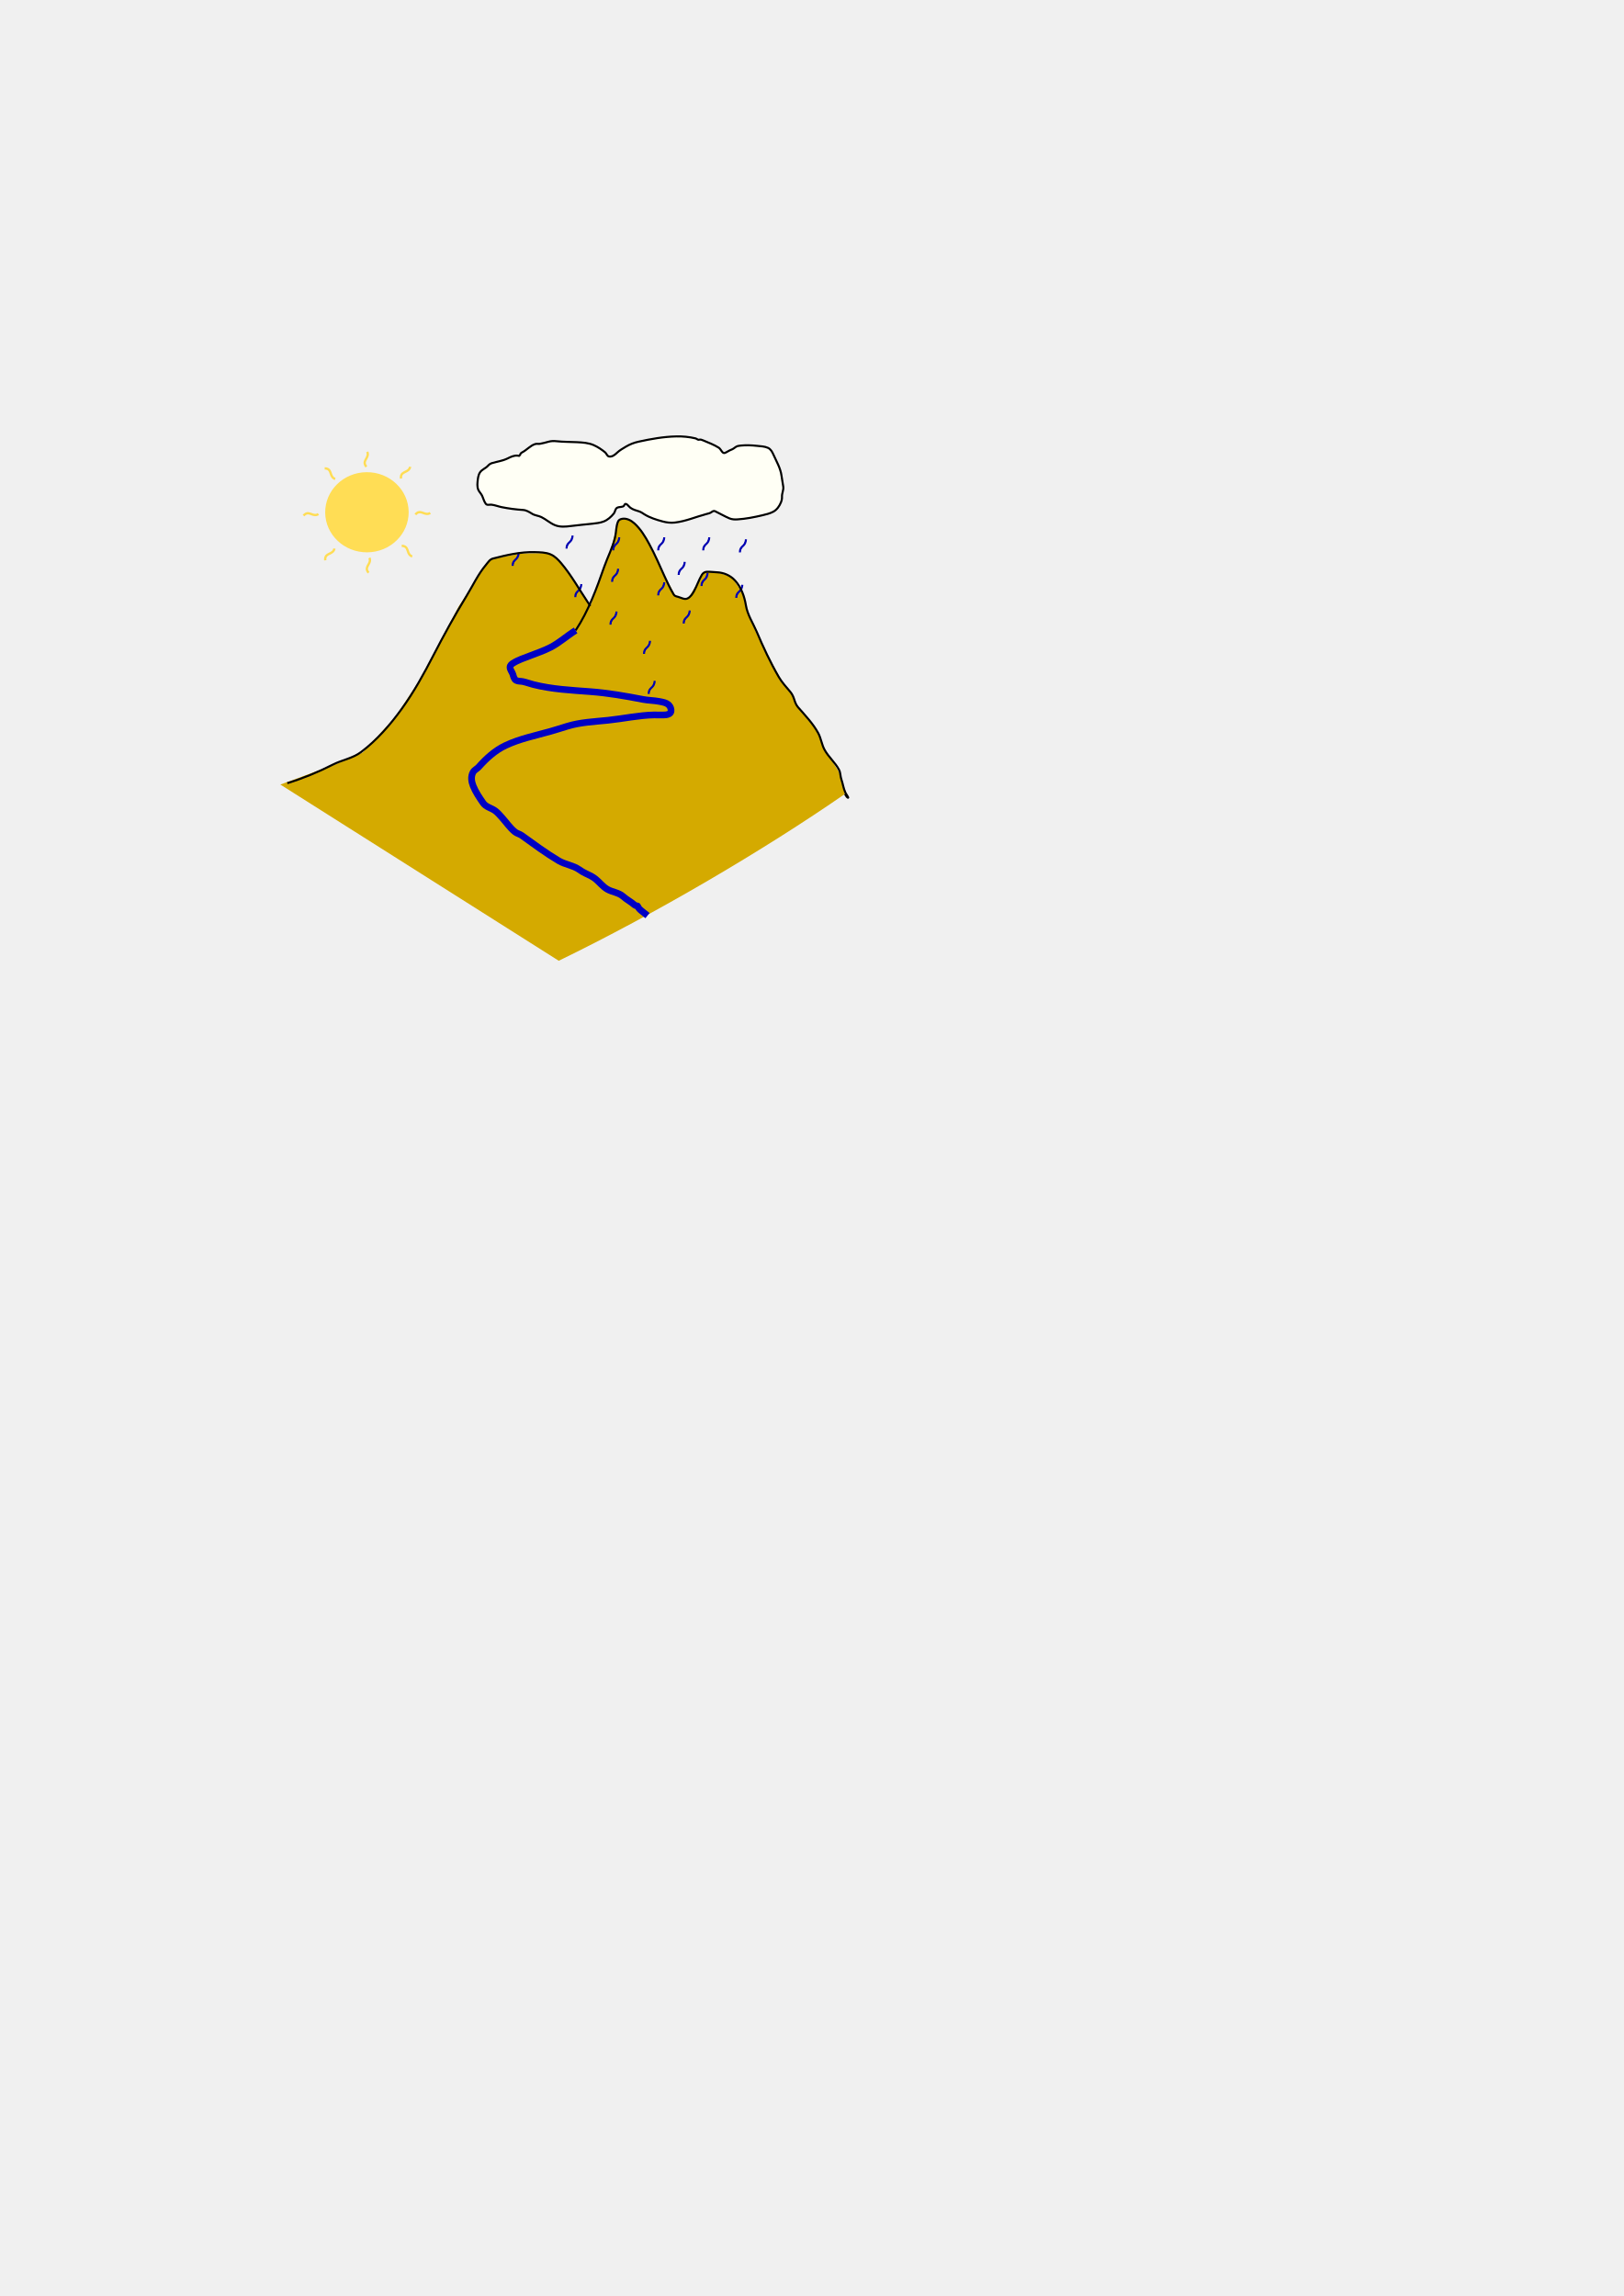
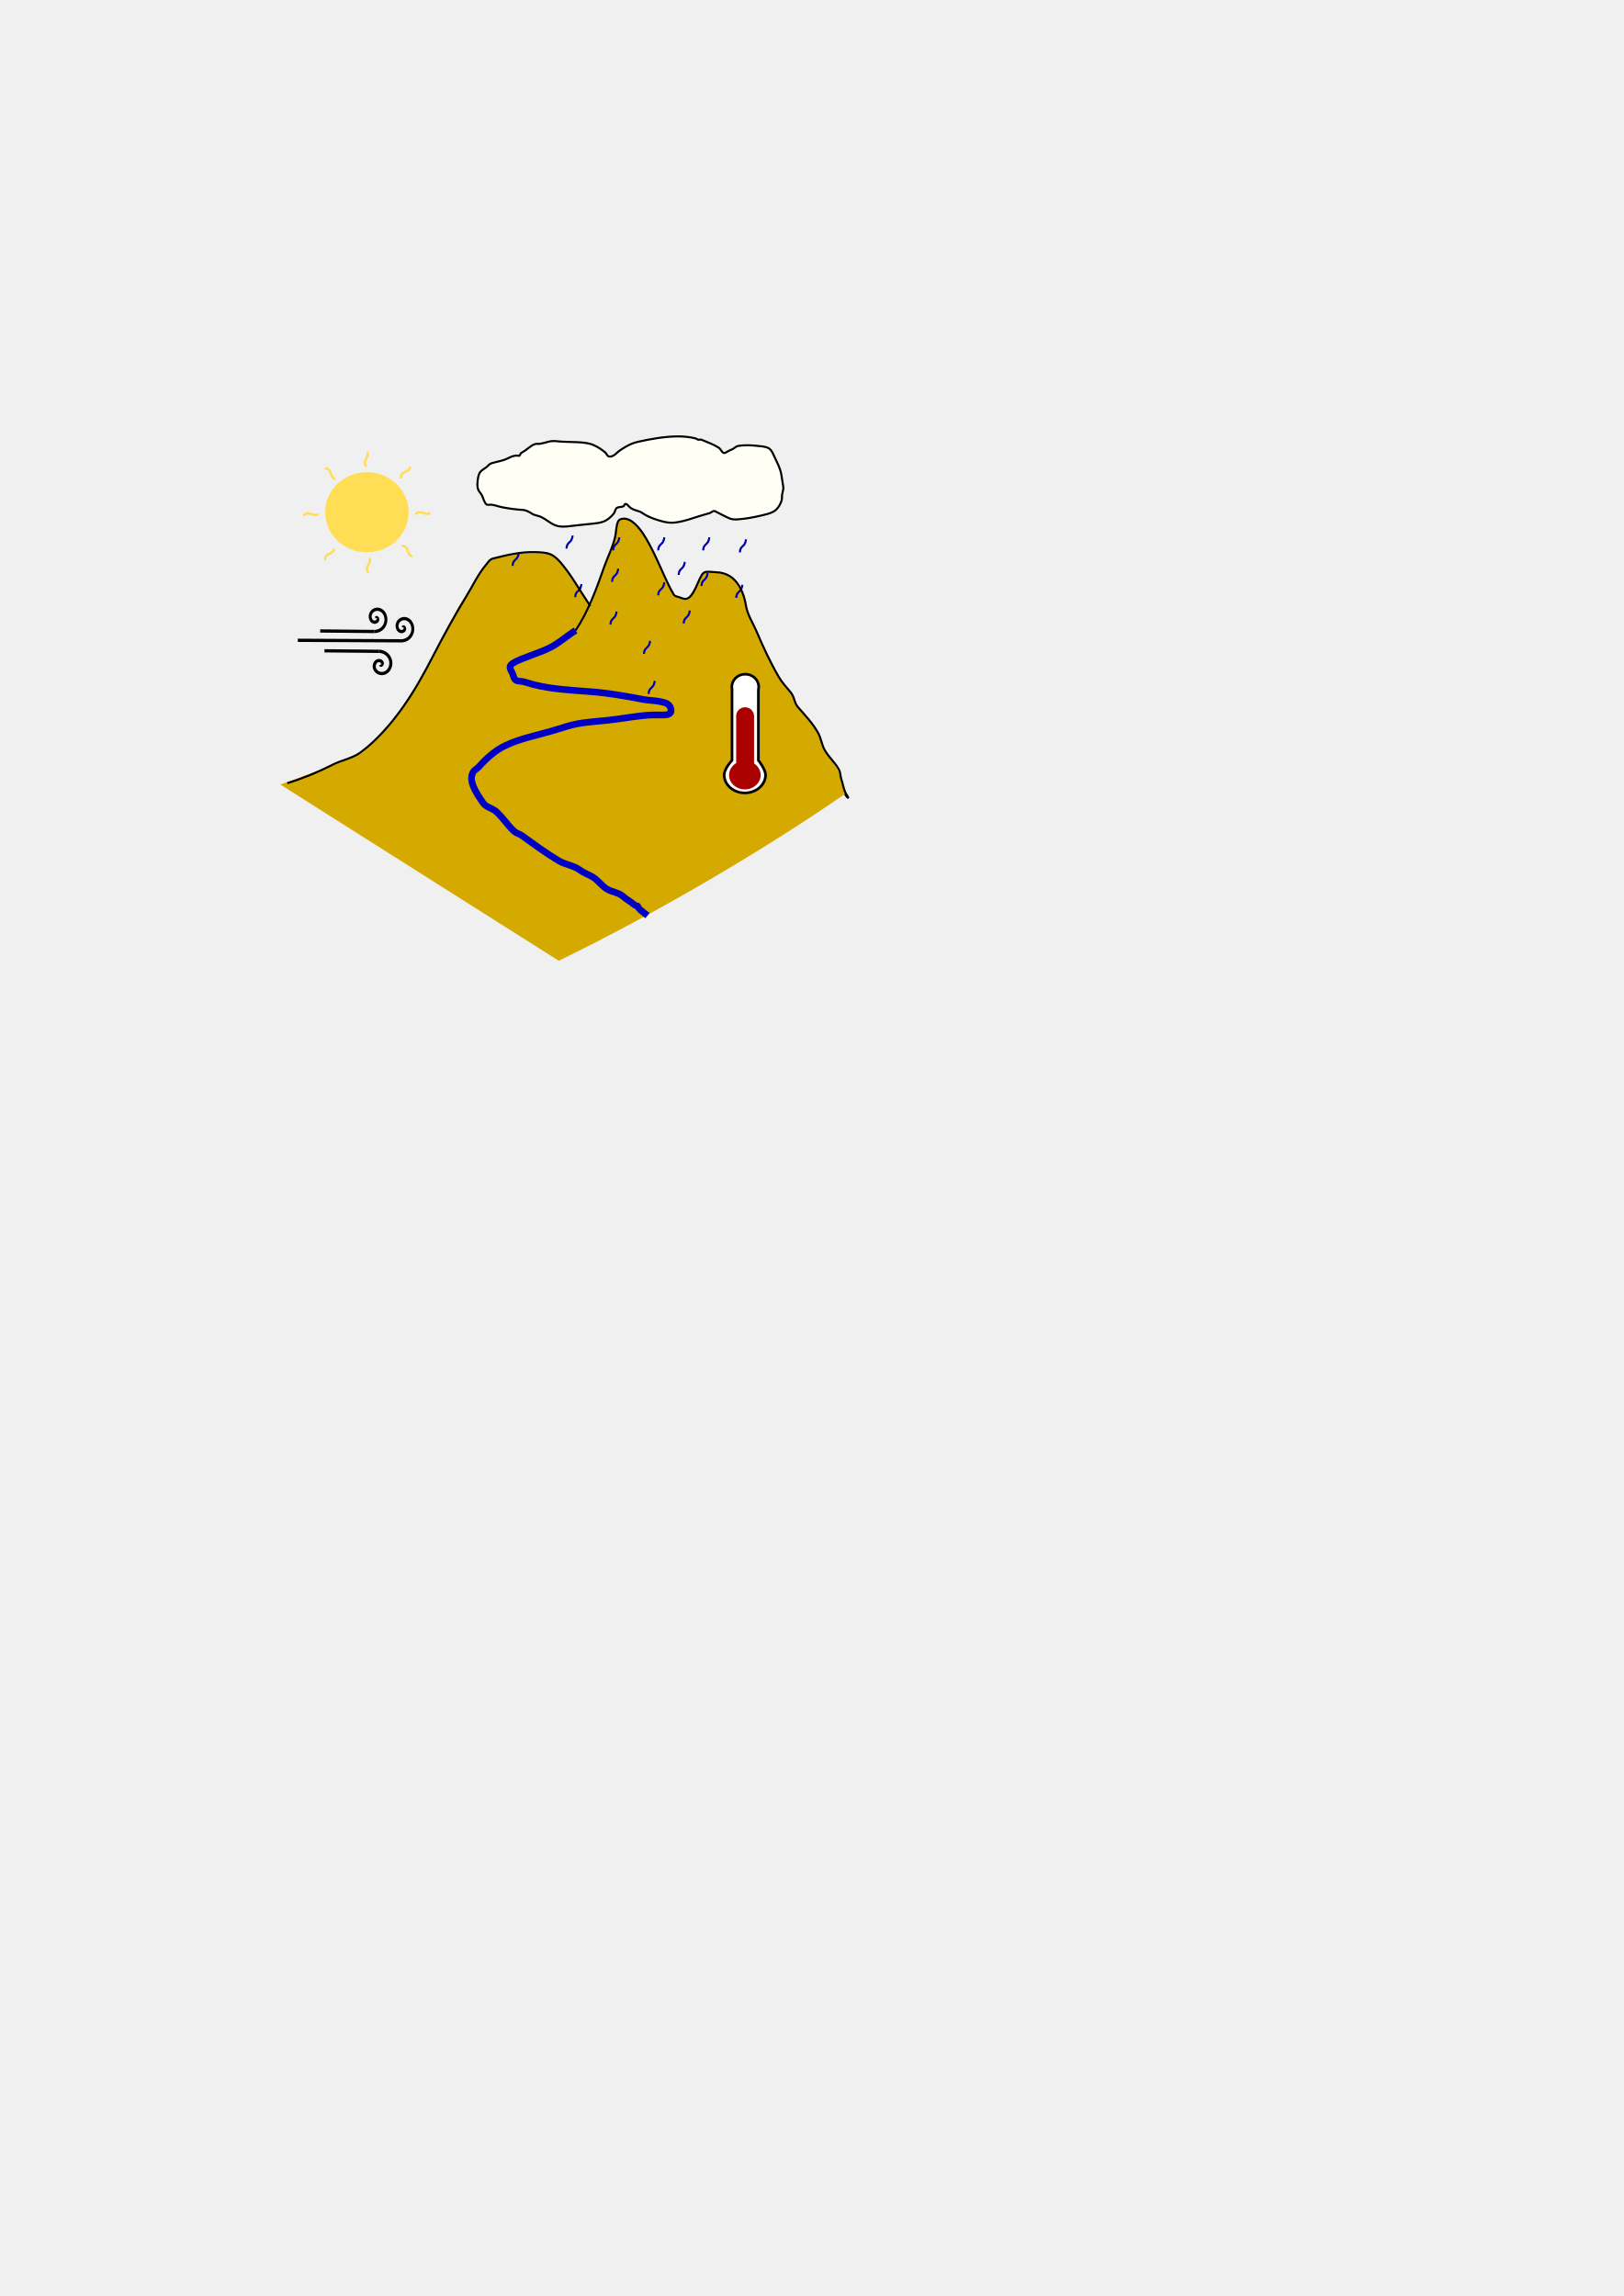
<svg xmlns="http://www.w3.org/2000/svg" width="210mm" height="297mm" viewBox="0 0 210 297" version="1.1" id="svg5">
  <defs id="defs2">
    </defs>
  <g id="layer2">
    <path style="fill:#d4aa00;fill-opacity:1;stroke:#000000;stroke-width:0;stroke-linecap:butt;stroke-linejoin:miter;stroke-miterlimit:4;stroke-dasharray:none;stroke-opacity:1" d="m 36.259,101.486 36.006,22.793 c 12.556,-6.099 26.627,-14.375 37.019,-21.582 l -0.788,-2.847 -2.159,-3.44 -0.598,-1.797 -2.805,-3.451 -0.476,-1.269 -1.311,-1.701 -3.161,-5.93 -1.374,-3.092 -0.368,-2.113 -1.618,-2.443 -1.934,-0.576 -1.589,-0.051 -1.987,3.238 -0.463,0.274 -1.295,-0.435 -1.463,-2.687 -2.094,-4.171 -0.897,-1.654 -1.41,-1.274 -1.096,-0.165 -0.45,0.355 -1.02,3.89 -2.565,7.012 -2.585,-4.019 -1.26,-1.698 -1.619,-1.111 -3.482,0.048 -4.105,0.782 -4.01,6.113 -5.037,9.511 -3.176,4.802 -4.183,4.541 -3.368,1.467 z" id="path5034" />
    <g id="g18353" transform="translate(-3.011102,6.708544)">
      <path style="opacity:1;fill:#ffdd55;fill-opacity:1;stroke:none;stroke-width:1.002;stroke-miterlimit:4;stroke-dasharray:none;stroke-opacity:1" id="path2674" d="m 50.431,54.371 a 5.397,5.184 0 0 1 5.434,5.145 5.397,5.184 0 0 1 -5.354,5.223 5.397,5.184 0 0 1 -5.441,-5.139 5.397,5.184 0 0 1 5.347,-5.229" />
      <path style="fill:none;stroke:#ffdd55;stroke-width:0.3;stroke-linecap:butt;stroke-linejoin:miter;stroke-miterlimit:4;stroke-dasharray:none;stroke-opacity:1" d="m 45.003,53.877 c 0.14,6.82e-4 0.283,0.021 0.409,0.087 0.095,0.05 0.172,0.128 0.228,0.219 0.078,0.127 0.121,0.272 0.169,0.413 0.047,0.141 0.099,0.283 0.189,0.403 0.07,0.094 0.166,0.168 0.274,0.214 0.029,0.013 0.059,0.023 0.09,0.033" id="path2943" />
      <path style="fill:none;stroke:#ffdd55;stroke-width:0.3;stroke-linecap:butt;stroke-linejoin:miter;stroke-miterlimit:4;stroke-dasharray:none;stroke-opacity:1" d="m 54.967,63.9 c 0.14,6.82e-4 0.283,0.021 0.409,0.087 0.095,0.05 0.172,0.128 0.228,0.219 0.078,0.127 0.121,0.272 0.169,0.413 0.047,0.141 0.099,0.283 0.189,0.403 0.07,0.094 0.166,0.168 0.274,0.214 0.029,0.013 0.059,0.023 0.09,0.033" id="path2943-2" />
      <path style="fill:none;stroke:#ffdd55;stroke-width:0.3;stroke-linecap:butt;stroke-linejoin:miter;stroke-miterlimit:4;stroke-dasharray:none;stroke-opacity:1" d="m 56.74,59.847 c 0.088,-0.109 0.194,-0.208 0.323,-0.265 0.098,-0.043 0.208,-0.054 0.314,-0.041 0.148,0.018 0.288,0.075 0.427,0.126 0.139,0.051 0.283,0.099 0.432,0.104 0.117,0.004 0.235,-0.025 0.338,-0.08 0.028,-0.015 0.055,-0.032 0.082,-0.05" id="path2943-2-9" />
      <path style="fill:none;stroke:#ffdd55;stroke-width:0.3;stroke-linecap:butt;stroke-linejoin:miter;stroke-miterlimit:4;stroke-dasharray:none;stroke-opacity:1" d="m 42.274,59.993 c 0.088,-0.109 0.194,-0.208 0.323,-0.265 0.098,-0.043 0.208,-0.054 0.314,-0.041 0.148,0.018 0.288,0.075 0.427,0.126 0.139,0.051 0.283,0.099 0.432,0.104 0.117,0.004 0.235,-0.025 0.338,-0.08 0.028,-0.015 0.055,-0.032 0.082,-0.05" id="path2943-2-9-3" />
      <path style="fill:none;stroke:#ffdd55;stroke-width:0.3;stroke-linecap:butt;stroke-linejoin:miter;stroke-miterlimit:4;stroke-dasharray:none;stroke-opacity:1" d="m 50.4,53.669 c -0.093,-0.104 -0.174,-0.225 -0.209,-0.362 -0.027,-0.104 -0.02,-0.214 0.01,-0.316 0.042,-0.143 0.121,-0.272 0.194,-0.401 0.073,-0.129 0.143,-0.263 0.173,-0.41 0.023,-0.115 0.014,-0.236 -0.024,-0.347 -0.01,-0.03 -0.022,-0.06 -0.036,-0.089" id="path2943-2-2" />
      <path style="fill:none;stroke:#ffdd55;stroke-width:0.3;stroke-linecap:butt;stroke-linejoin:miter;stroke-miterlimit:4;stroke-dasharray:none;stroke-opacity:1" d="m 54.872,55.193 c -0.017,-0.139 -0.015,-0.284 0.034,-0.417 0.037,-0.1 0.105,-0.187 0.188,-0.254 0.116,-0.094 0.254,-0.155 0.387,-0.22 0.133,-0.065 0.268,-0.135 0.375,-0.239 0.084,-0.082 0.145,-0.186 0.178,-0.299 0.009,-0.031 0.016,-0.062 0.021,-0.093" id="path2943-2-2-9" />
      <path style="fill:none;stroke:#ffdd55;stroke-width:0.3;stroke-linecap:butt;stroke-linejoin:miter;stroke-miterlimit:4;stroke-dasharray:none;stroke-opacity:1" d="m 45.078,65.773 c -0.017,-0.139 -0.015,-0.284 0.034,-0.417 0.037,-0.1 0.105,-0.187 0.188,-0.254 0.116,-0.094 0.254,-0.155 0.387,-0.22 0.133,-0.065 0.268,-0.135 0.375,-0.239 0.084,-0.082 0.145,-0.186 0.178,-0.299 0.009,-0.031 0.016,-0.062 0.021,-0.093" id="path2943-2-2-9-2" />
      <path style="fill:none;stroke:#ffdd55;stroke-width:0.3;stroke-linecap:butt;stroke-linejoin:miter;stroke-miterlimit:4;stroke-dasharray:none;stroke-opacity:1" d="m 50.681,67.379 c -0.093,-0.104 -0.174,-0.225 -0.209,-0.362 -0.027,-0.104 -0.02,-0.214 0.01,-0.316 0.042,-0.143 0.121,-0.272 0.194,-0.401 0.073,-0.129 0.143,-0.263 0.173,-0.41 0.023,-0.115 0.014,-0.236 -0.024,-0.347 -0.01,-0.03 -0.022,-0.06 -0.036,-0.089" id="path2943-2-2-7" />
    </g>
    <g id="g18028" transform="translate(0,4.233333)">
      <path style="fill:#000080;stroke:#0000b3;stroke-width:0.265;stroke-linecap:butt;stroke-linejoin:miter;stroke-miterlimit:4;stroke-dasharray:none;stroke-opacity:1" d="m 88.559,68.447 c -0.012,0.178 -0.046,0.358 -0.124,0.52 -0.051,0.105 -0.124,0.198 -0.206,0.28 -0.098,0.099 -0.209,0.188 -0.292,0.301 -0.069,0.095 -0.113,0.206 -0.136,0.321 -0.017,0.088 -0.024,0.178 -0.024,0.267" id="path2050-0" />
      <g id="g18017">
        <path style="fill:#000080;stroke:#0000b3;stroke-width:0.265;stroke-linecap:butt;stroke-linejoin:miter;stroke-miterlimit:4;stroke-dasharray:none;stroke-opacity:1" d="m 85.913,65.272 c -0.012,0.178 -0.046,0.358 -0.124,0.52 -0.051,0.105 -0.124,0.198 -0.206,0.28 -0.098,0.099 -0.209,0.188 -0.292,0.301 -0.069,0.095 -0.113,0.206 -0.136,0.321 -0.017,0.088 -0.024,0.178 -0.024,0.267" id="path2050-6" />
        <path style="fill:#000080;stroke:#0000b3;stroke-width:0.265;stroke-linecap:butt;stroke-linejoin:miter;stroke-miterlimit:4;stroke-dasharray:none;stroke-opacity:1" d="m 80.092,65.272 c -0.012,0.178 -0.046,0.358 -0.124,0.52 -0.051,0.105 -0.124,0.198 -0.206,0.28 -0.098,0.099 -0.209,0.188 -0.292,0.301 -0.069,0.095 -0.113,0.206 -0.136,0.321 -0.017,0.088 -0.024,0.178 -0.024,0.267" id="path2050-62" />
        <path style="fill:#000080;stroke:#0000b3;stroke-width:0.265;stroke-linecap:butt;stroke-linejoin:miter;stroke-miterlimit:4;stroke-dasharray:none;stroke-opacity:1" d="m 74.056,65.04 c -0.012,0.178 -0.046,0.358 -0.124,0.52 -0.051,0.105 -0.124,0.198 -0.206,0.28 -0.098,0.099 -0.209,0.188 -0.292,0.301 -0.069,0.095 -0.113,0.206 -0.136,0.321 -0.017,0.088 -0.024,0.178 -0.024,0.267" id="path2050-62-1-7" />
        <path style="fill:#000080;stroke:#0000b3;stroke-width:0.265;stroke-linecap:butt;stroke-linejoin:miter;stroke-miterlimit:4;stroke-dasharray:none;stroke-opacity:1" d="m 91.734,65.272 c -0.012,0.178 -0.046,0.358 -0.124,0.52 -0.051,0.105 -0.124,0.198 -0.206,0.28 -0.098,0.099 -0.209,0.188 -0.292,0.301 -0.069,0.095 -0.113,0.206 -0.136,0.321 -0.017,0.088 -0.024,0.178 -0.024,0.267" id="path2050-9" />
        <path style="fill:#000080;stroke:#0000b3;stroke-width:0.265;stroke-linecap:butt;stroke-linejoin:miter;stroke-miterlimit:4;stroke-dasharray:none;stroke-opacity:1" d="m 96.479,65.529 c -0.012,0.178 -0.046,0.358 -0.124,0.52 -0.051,0.105 -0.124,0.198 -0.206,0.28 -0.098,0.099 -0.209,0.188 -0.292,0.301 -0.069,0.095 -0.113,0.206 -0.136,0.321 -0.017,0.088 -0.024,0.178 -0.024,0.267" id="path2050-2-1-4" />
        <path style="fill:#000080;stroke:#0000b3;stroke-width:0.265;stroke-linecap:butt;stroke-linejoin:miter;stroke-miterlimit:4;stroke-dasharray:none;stroke-opacity:1" d="m 75.186,71.324 c -0.012,0.178 -0.046,0.358 -0.124,0.52 -0.051,0.105 -0.124,0.198 -0.206,0.28 -0.098,0.099 -0.209,0.188 -0.292,0.301 -0.069,0.095 -0.113,0.206 -0.136,0.321 -0.017,0.088 -0.024,0.178 -0.024,0.267" id="path2050-2-1-3" />
        <path style="fill:#000080;stroke:#0000b3;stroke-width:0.265;stroke-linecap:butt;stroke-linejoin:miter;stroke-miterlimit:4;stroke-dasharray:none;stroke-opacity:1" d="m 67.083,67.277 c -0.012,0.178 -0.046,0.358 -0.124,0.52 -0.051,0.105 -0.124,0.198 -0.206,0.28 -0.098,0.099 -0.209,0.188 -0.292,0.301 -0.069,0.095 -0.113,0.206 -0.136,0.321 -0.017,0.088 -0.024,0.178 -0.024,0.267" id="path2050-2-1-3-7" />
      </g>
    </g>
    <g id="g18008" transform="translate(-2.116667,3.175)">
      <path style="fill:#000080;stroke:#0000b3;stroke-width:0.265;stroke-linecap:butt;stroke-linejoin:miter;stroke-miterlimit:4;stroke-dasharray:none;stroke-opacity:1" d="m 98.125,72.473 c -0.012,0.178 -0.046,0.358 -0.124,0.52 -0.051,0.105 -0.124,0.198 -0.206,0.28 -0.098,0.099 -0.209,0.188 -0.292,0.301 -0.069,0.095 -0.113,0.206 -0.136,0.321 -0.017,0.088 -0.024,0.178 -0.024,0.267" id="path2050" />
      <path style="fill:#000080;stroke:#0000b3;stroke-width:0.265;stroke-linecap:butt;stroke-linejoin:miter;stroke-miterlimit:4;stroke-dasharray:none;stroke-opacity:1" d="m 82.066,70.398 c -0.012,0.178 -0.046,0.358 -0.124,0.52 -0.051,0.105 -0.124,0.198 -0.206,0.28 -0.098,0.099 -0.209,0.188 -0.292,0.301 -0.069,0.095 -0.113,0.206 -0.136,0.321 -0.017,0.088 -0.024,0.178 -0.024,0.267" id="path2050-1" />
      <path style="fill:#000080;stroke:#0000b3;stroke-width:0.265;stroke-linecap:butt;stroke-linejoin:miter;stroke-miterlimit:4;stroke-dasharray:none;stroke-opacity:1" d="m 88.03,72.151 c -0.012,0.178 -0.046,0.358 -0.124,0.52 -0.051,0.105 -0.124,0.198 -0.206,0.28 -0.098,0.099 -0.209,0.188 -0.292,0.301 -0.069,0.095 -0.113,0.206 -0.136,0.321 -0.017,0.088 -0.024,0.178 -0.024,0.267" id="path2050-2" />
      <path style="fill:#000080;stroke:#0000b3;stroke-width:0.265;stroke-linecap:butt;stroke-linejoin:miter;stroke-miterlimit:4;stroke-dasharray:none;stroke-opacity:1" d="m 91.325,75.797 c -0.012,0.178 -0.046,0.358 -0.124,0.52 -0.051,0.105 -0.124,0.198 -0.206,0.28 -0.098,0.099 -0.209,0.188 -0.292,0.301 -0.069,0.095 -0.113,0.206 -0.136,0.321 -0.017,0.088 -0.024,0.178 -0.024,0.267" id="path2050-2-1" />
      <path style="fill:#000080;stroke:#0000b3;stroke-width:0.265;stroke-linecap:butt;stroke-linejoin:miter;stroke-miterlimit:4;stroke-dasharray:none;stroke-opacity:1" d="m 86.19,79.719 c -0.012,0.178 -0.046,0.358 -0.124,0.52 -0.051,0.105 -0.124,0.198 -0.206,0.28 -0.098,0.099 -0.209,0.188 -0.292,0.301 -0.069,0.095 -0.113,0.206 -0.136,0.321 -0.017,0.088 -0.024,0.178 -0.024,0.267" id="path2050-2-1-9" />
      <path style="fill:#000080;stroke:#0000b3;stroke-width:0.265;stroke-linecap:butt;stroke-linejoin:miter;stroke-miterlimit:4;stroke-dasharray:none;stroke-opacity:1" d="m 93.63,70.941 c -0.012,0.178 -0.046,0.358 -0.124,0.52 -0.051,0.105 -0.124,0.198 -0.206,0.28 -0.098,0.099 -0.209,0.188 -0.292,0.301 -0.069,0.095 -0.113,0.206 -0.136,0.321 -0.017,0.088 -0.024,0.178 -0.024,0.267" id="path2050-2-1-1" />
      <path style="fill:#000080;stroke:#0000b3;stroke-width:0.265;stroke-linecap:butt;stroke-linejoin:miter;stroke-miterlimit:4;stroke-dasharray:none;stroke-opacity:1" d="m 86.794,84.898 c -0.012,0.178 -0.046,0.358 -0.124,0.52 -0.051,0.105 -0.124,0.198 -0.206,0.28 -0.098,0.099 -0.209,0.188 -0.292,0.301 -0.069,0.095 -0.113,0.206 -0.136,0.321 -0.017,0.088 -0.024,0.178 -0.024,0.267" id="path2050-2-1-5" />
      <path style="fill:#000080;stroke:#0000b3;stroke-width:0.265;stroke-linecap:butt;stroke-linejoin:miter;stroke-miterlimit:4;stroke-dasharray:none;stroke-opacity:1" d="m 81.855,75.932 c -0.012,0.178 -0.046,0.358 -0.124,0.52 -0.051,0.105 -0.124,0.198 -0.206,0.28 -0.098,0.099 -0.209,0.188 -0.292,0.301 -0.069,0.095 -0.113,0.206 -0.136,0.321 -0.017,0.088 -0.024,0.178 -0.024,0.267" id="path2050-2-1-47" />
    </g>
    <path style="fill:none;stroke:#000000;stroke-width:0.265px;stroke-linecap:butt;stroke-linejoin:miter;stroke-opacity:1" d="m 74.45,81.545 c 1.674,-2.529 2.703,-5.404 3.702,-8.247 0.447,-1.273 1.091,-2.484 1.398,-3.798 0.157,-0.671 0.109,-1.386 0.381,-2.034 0.085,-0.203 0.287,-0.305 0.496,-0.348 0.6,-0.123 1.187,0.192 1.62,0.582 0.814,0.736 1.388,1.692 1.907,2.647 0.731,1.345 1.343,2.75 1.969,4.145 0.367,0.819 0.746,1.635 1.208,2.408 0.124,0.208 0.319,0.236 0.565,0.304 0.397,0.109 0.841,0.395 1.227,0.207 0.395,-0.192 0.638,-0.588 0.844,-0.959 0.376,-0.678 0.603,-1.428 1.006,-2.093 0.137,-0.226 0.367,-0.39 0.643,-0.4 0.431,-0.016 0.858,0.052 1.289,0.068 0.885,0.034 1.762,0.402 2.361,1.066 0.8,0.886 1.217,2.055 1.405,3.209 0.199,1.222 0.903,2.267 1.382,3.387 0.859,2.009 1.774,4.001 2.875,5.89 0.412,0.707 0.974,1.304 1.495,1.929 0.233,0.279 0.386,0.608 0.494,0.955 0.113,0.362 0.241,0.723 0.498,1.02 0.922,1.063 1.92,2.092 2.598,3.327 0.375,0.683 0.453,1.479 0.827,2.169 0.511,0.944 1.38,1.655 1.877,2.602 0.2,0.381 0.158,0.826 0.3,1.231 0.195,0.557 0.264,1.146 0.509,1.694 0.101,0.226 0.54,0.797 0.325,0.679 -0.183,-0.101 -0.249,-0.328 -0.369,-0.488" id="path13608" />
    <path style="fill:none;stroke:#000000;stroke-width:0.265px;stroke-linecap:butt;stroke-linejoin:miter;stroke-opacity:1" d="m 37.157,101.308 c 2.022,-0.622 3.982,-1.43 5.871,-2.392 1.2,-0.611 2.594,-0.821 3.684,-1.644 2.038,-1.54 3.73,-3.49 5.224,-5.55 1.58,-2.179 2.878,-4.545 4.109,-6.934 1.34,-2.6 2.75,-5.162 4.274,-7.666 0.828,-1.361 1.505,-2.832 2.531,-4.056 0.258,-0.308 0.498,-0.714 0.899,-0.815 1.771,-0.448 3.579,-0.884 5.417,-0.829 0.683,0.02 1.396,0.019 2.028,0.283 0.577,0.241 1.018,0.711 1.412,1.179 1.291,1.531 2.263,3.292 3.373,4.951 0.122,0.183 0.245,0.365 0.382,0.537" id="path13087" />
  </g>
  <g id="layer1">
    <path style="fill:none;stroke:#0000c4;stroke-width:0.865;stroke-linecap:butt;stroke-linejoin:miter;stroke-opacity:1;stroke-miterlimit:4;stroke-dasharray:none" d="m 74.45,81.545 c -1.105,0.689 -2.077,1.588 -3.234,2.187 -0.846,0.438 -1.753,0.737 -2.638,1.083 -0.754,0.294 -1.539,0.539 -2.225,0.973 -0.182,0.115 -0.382,0.264 -0.387,0.508 -0.008,0.343 0.251,0.593 0.357,0.908 0.098,0.291 0.156,0.668 0.446,0.813 0.271,0.135 0.586,0.088 0.876,0.152 0.452,0.1 0.885,0.267 1.334,0.381 2.407,0.609 4.898,0.73 7.363,0.916 2.293,0.173 4.557,0.567 6.826,1.008 0.683,0.133 1.385,0.125 2.068,0.255 0.451,0.086 0.964,0.153 1.29,0.498 0.193,0.204 0.297,0.506 0.258,0.782 -0.042,0.303 -0.372,0.424 -0.638,0.454 -0.513,0.059 -1.029,0.005 -1.545,0.016 -2.003,0.042 -3.964,0.482 -5.951,0.689 -1.769,0.184 -3.574,0.25 -5.282,0.775 -0.714,0.22 -1.425,0.45 -2.144,0.654 -1.963,0.557 -3.988,0.958 -5.844,1.835 -1.356,0.641 -2.478,1.667 -3.475,2.788 -0.222,0.249 -0.554,0.369 -0.726,0.679 -0.301,0.543 -0.207,1.204 0.015,1.759 0.321,0.798 0.805,1.513 1.293,2.214 0.361,0.519 1.028,0.635 1.52,0.981 0.343,0.241 0.611,0.569 0.892,0.876 0.571,0.626 1.045,1.353 1.706,1.884 0.26,0.209 0.597,0.26 0.872,0.458 1.571,1.131 3.128,2.291 4.794,3.277 0.829,0.491 1.85,0.586 2.638,1.137 0.276,0.193 0.561,0.373 0.869,0.512 0.443,0.2 0.885,0.41 1.264,0.722 0.516,0.424 0.921,0.976 1.511,1.315 0.652,0.374 1.471,0.419 2.044,0.933 0.461,0.414 1.035,0.691 1.492,1.111 0.105,0.096 0.408,0.096 0.415,0.142 0.039,0.253 0.261,0.425 0.443,0.582 0.257,0.223 0.534,0.422 0.799,0.635" id="path13616" />
    <path style="fill:#fffff5;fill-opacity:1;stroke:#000000;stroke-width:0.265px;stroke-linecap:butt;stroke-linejoin:miter;stroke-opacity:1" d="m 67.233,58.986 c 0.012,-0.185 0.097,-0.37 0.274,-0.457 0.613,-0.301 1.055,-0.882 1.719,-1.09 0.19,-0.06 0.392,0.004 0.584,-0.027 0.388,-0.062 0.767,-0.173 1.146,-0.277 0.33,-0.091 0.673,-0.1 1.013,-0.062 0.877,0.096 1.76,0.083 2.639,0.125 0.743,0.035 1.51,0.084 2.196,0.389 0.53,0.236 1.013,0.562 1.458,0.927 0.199,0.163 0.25,0.508 0.538,0.542 0.404,0.049 0.738,-0.237 1.01,-0.496 0.339,-0.321 0.75,-0.547 1.146,-0.786 0.506,-0.305 1.063,-0.516 1.643,-0.643 1.598,-0.35 3.22,-0.641 4.857,-0.679 0.835,-0.02 1.672,0.059 2.493,0.254 0.162,0.038 0.305,0.22 0.464,0.172 0.196,-0.059 0.381,0.026 0.559,0.101 0.675,0.287 1.372,0.542 1.991,0.938 0.293,0.187 0.462,0.806 0.79,0.672 0.284,-0.116 0.535,-0.311 0.823,-0.415 0.22,-0.079 0.345,-0.191 0.592,-0.363 0.185,-0.128 0.432,-0.153 0.654,-0.175 0.694,-0.069 1.396,-0.039 2.087,0.037 0.479,0.053 0.983,0.06 1.423,0.263 0.352,0.163 0.545,0.528 0.695,0.864 0.401,0.897 0.925,1.77 1.053,2.756 0.061,0.469 0.157,0.923 0.223,1.405 0.06,0.443 -0.193,0.861 -0.165,1.304 0.016,0.251 -0.045,0.494 -0.139,0.728 -0.201,0.496 -0.537,0.966 -1.007,1.209 -0.441,0.228 -0.93,0.345 -1.411,0.457 -1.044,0.243 -2.102,0.455 -3.173,0.524 -0.355,0.023 -0.718,0.019 -1.056,-0.125 -0.647,-0.274 -1.251,-0.634 -1.883,-0.939 -0.169,-0.081 -0.34,0.05 -0.471,0.142 -0.189,0.133 -0.417,0.174 -0.637,0.232 -1.363,0.361 -2.675,0.944 -4.088,1.102 -0.528,0.059 -1.06,-0.004 -1.571,-0.143 -0.813,-0.22 -1.633,-0.474 -2.353,-0.918 -0.217,-0.134 -0.419,-0.292 -0.667,-0.375 -0.394,-0.131 -0.804,-0.222 -1.151,-0.479 -0.225,-0.167 -0.533,-0.668 -0.728,-0.442 -0.078,0.09 -0.067,0.223 -0.243,0.284 -0.294,0.102 -0.715,0.017 -0.892,0.297 -0.122,0.193 -0.14,0.433 -0.289,0.616 -0.352,0.433 -0.789,0.824 -1.305,1.025 -0.471,0.183 -0.982,0.23 -1.48,0.286 -0.916,0.103 -1.834,0.174 -2.748,0.296 -0.687,0.092 -1.416,0.159 -2.076,-0.113 -0.634,-0.261 -1.146,-0.747 -1.758,-1.045 -0.381,-0.185 -0.818,-0.195 -1.189,-0.425 -0.361,-0.223 -0.735,-0.464 -1.173,-0.493 -0.926,-0.06 -1.848,-0.18 -2.759,-0.363 -0.441,-0.088 -0.865,-0.262 -1.31,-0.318 -0.248,-0.031 -0.59,0.108 -0.75,-0.116 -0.177,-0.247 -0.289,-0.537 -0.387,-0.823 -0.093,-0.27 -0.251,-0.507 -0.428,-0.727 -0.275,-0.344 -0.298,-0.81 -0.257,-1.229 0.043,-0.445 0.077,-0.928 0.333,-1.301 0.259,-0.377 0.729,-0.505 1.028,-0.847 0.139,-0.159 0.313,-0.278 0.521,-0.339 0.675,-0.198 1.384,-0.291 2.023,-0.607 0.391,-0.193 0.805,-0.395 1.258,-0.36 0.105,0.008 0.21,0.026 0.313,0.049" id="path964" />
+     <g id="g1471" transform="matrix(2.284396,0,0,2.542253,-53.7592,-140.1066)">
+       <path style="fill:none;stroke:#000000;stroke-width:0.165;stroke-linecap:butt;stroke-linejoin:miter;stroke-miterlimit:4;stroke-dasharray:none;stroke-opacity:1" d="m 41.661,87.216 3.072,0.027" id="path1039" />
+       <path style="fill:none;stroke:#000000;stroke-width:0.165;stroke-linecap:butt;stroke-linejoin:miter;stroke-miterlimit:4;stroke-dasharray:none;stroke-opacity:1" d="m 41.904,88.225 3.072,0.027" id="path1039-7" />
+       <path style="fill:none;stroke:#000000;stroke-width:0.165;stroke-linecap:butt;stroke-linejoin:miter;stroke-miterlimit:4;stroke-dasharray:none;stroke-opacity:1" d="m 40.394,87.691 5.861,0.026" id="path1039-3" />
+       <path style="fill:none;fill-rule:evenodd;stroke:#000000;stroke-width:0.624;stroke-miterlimit:4;stroke-dasharray:none" id="path1064" transform="matrix(0.03038156,0.2628332,-0.2628332,0.03038156,121.5639,31.14764)" d="m 174.733,312.183 c -0.227,-0.149 0.089,-0.379 0.247,-0.377 0.43,0.006 0.605,0.519 0.506,0.872 -0.177,0.631 -0.929,0.857 -1.496,0.636 -0.833,-0.325 -1.115,-1.344 -0.765,-2.121 0.466,-1.035 1.76,-1.375 2.745,-0.894 0.929,0.454 1.429,1.499 1.294,2.51" />
+       <path style="fill:none;fill-rule:evenodd;stroke:#000000;stroke-width:0.624;stroke-miterlimit:4;stroke-dasharray:none" id="path1064-5" transform="matrix(0.03179817,-0.2628538,-0.2767353,-0.03020312,125.9041,144.294)" d="m 174.733,312.183 c -0.227,-0.149 0.089,-0.379 0.247,-0.377 0.43,0.006 0.605,0.519 0.506,0.872 -0.177,0.631 -0.929,0.857 -1.496,0.636 -0.833,-0.325 -1.115,-1.344 -0.765,-2.121 0.466,-1.035 1.76,-1.375 2.745,-0.894 0.929,0.454 1.429,1.499 1.294,2.51" />
+       <path style="fill:none;fill-rule:evenodd;stroke:#000000;stroke-width:0.624;stroke-miterlimit:4;stroke-dasharray:none" id="path1064-6" transform="matrix(0.03038156,0.2628332,-0.2628332,0.03038156,123.0855,31.62239)" d="m 174.733,312.183 c -0.227,-0.149 0.089,-0.379 0.247,-0.377 0.43,0.006 0.605,0.519 0.506,0.872 -0.177,0.631 -0.929,0.857 -1.496,0.636 -0.833,-0.325 -1.115,-1.344 -0.765,-2.121 0.466,-1.035 1.76,-1.375 2.745,-0.894 0.929,0.454 1.429,1.499 1.294,2.51" />
+     </g>
+     <g id="g4334" transform="matrix(1.380052,0,0,1.353711,-84.02287,8.872501)">
+       <path id="path1955" style="opacity:1;fill:#ffffff;fill-opacity:1;stroke:#000001;stroke-width:0.25;stroke-linecap:square;stroke-miterlimit:4;stroke-dasharray:none;stroke-opacity:1" d="m 130.72,57.866 -0.003,3.18e-4 c -0.696,0.006 -1.256,0.557 -1.25,1.231 0.026,0.096 0.018,0.279 0.017,0.314 v 6.688 c -0.309,0.34 -0.728,0.934 -0.734,1.4 0.009,0.957 0.885,1.725 1.956,1.718 1.071,-0.008 1.932,-0.789 1.924,-1.745 -0.019,-0.488 -0.602,-1.304 -0.672,-1.372 v -6.688 c 5.1e-4,-0.08 0.025,-0.245 0.032,-0.333 -0.005,-0.674 -0.573,-1.217 -1.27,-1.212 z" />
+       <path id="path3275" style="opacity:1;fill:#aa0000;fill-opacity:1;stroke:none;stroke-width:0.92;stroke-linecap:square;stroke-miterlimit:4;stroke-dasharray:none;stroke-opacity:1" d="m 130.704,61.027 a 0.839,0.849 0 0 0 -0.831,0.856 0.839,0.849 0 0 0 0.005,0.085 v 4.397 a 1.478,1.369 0 0 0 -0.666,1.155 1.478,1.369 0 0 0 1.49,1.357 1.478,1.369 0 0 0 1.466,-1.379 1.478,1.369 0 0 0 -0.616,-1.1 v -4.578 h -0.003 a 0.839,0.849 0 0 0 -0.843,-0.792 z" />
+     </g>
  </g>
</svg>
